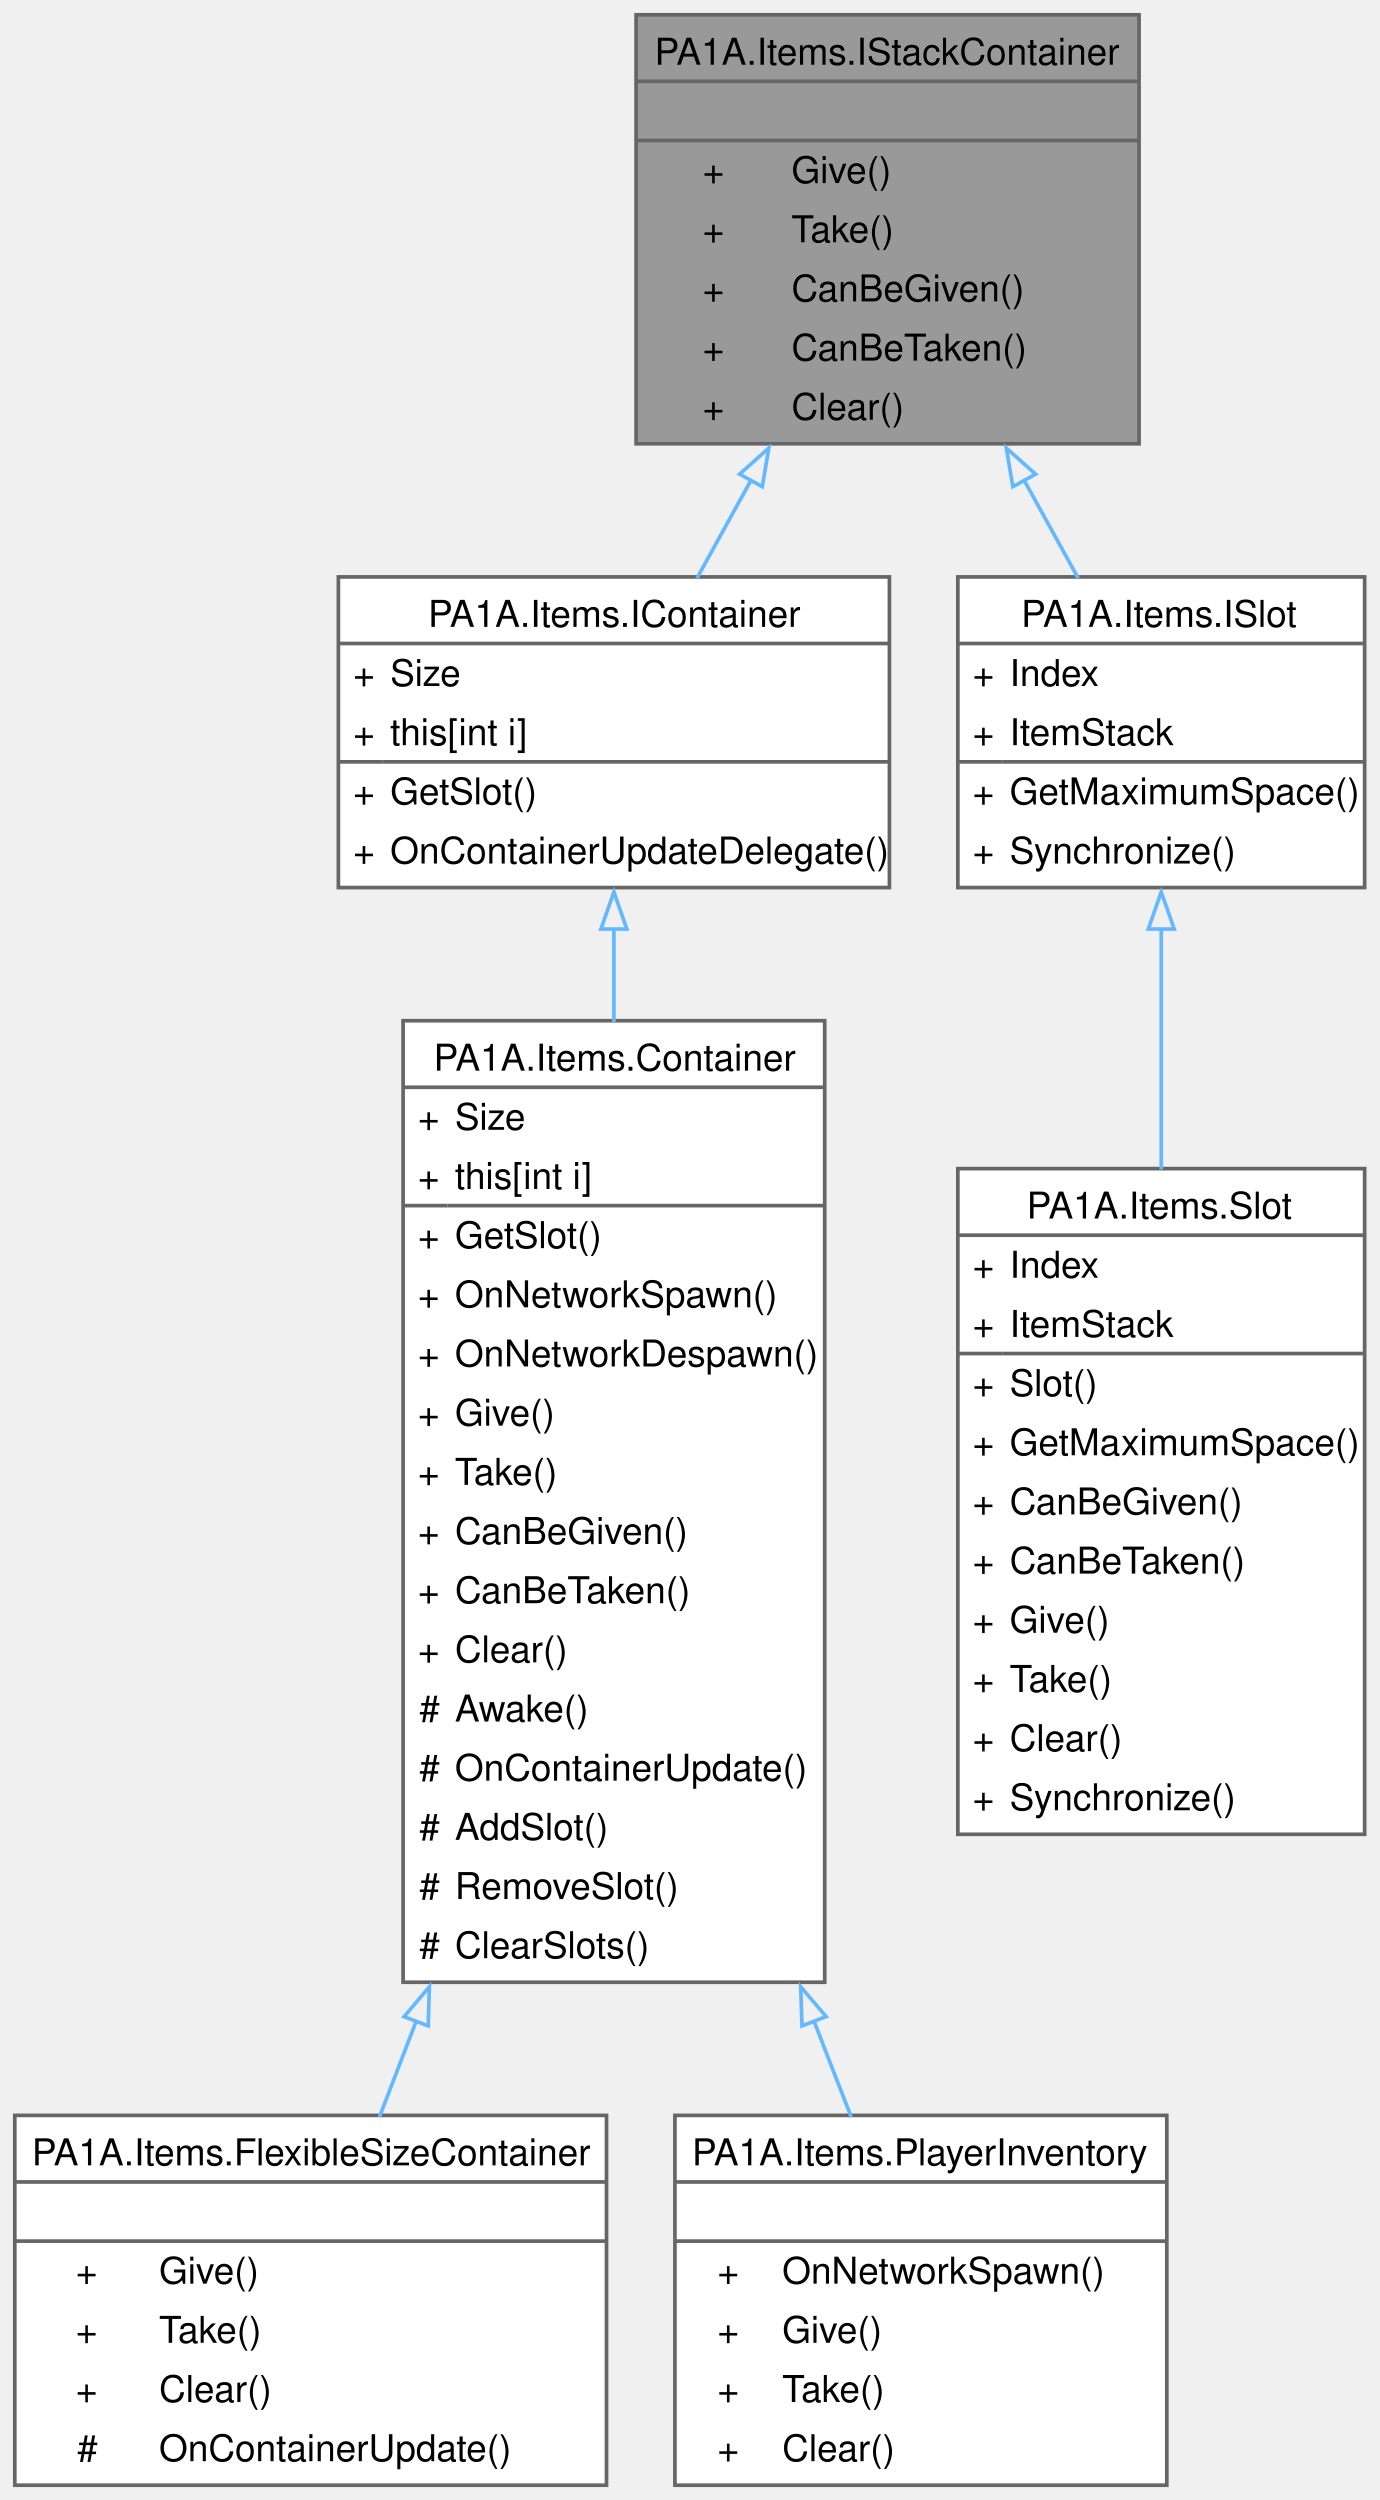
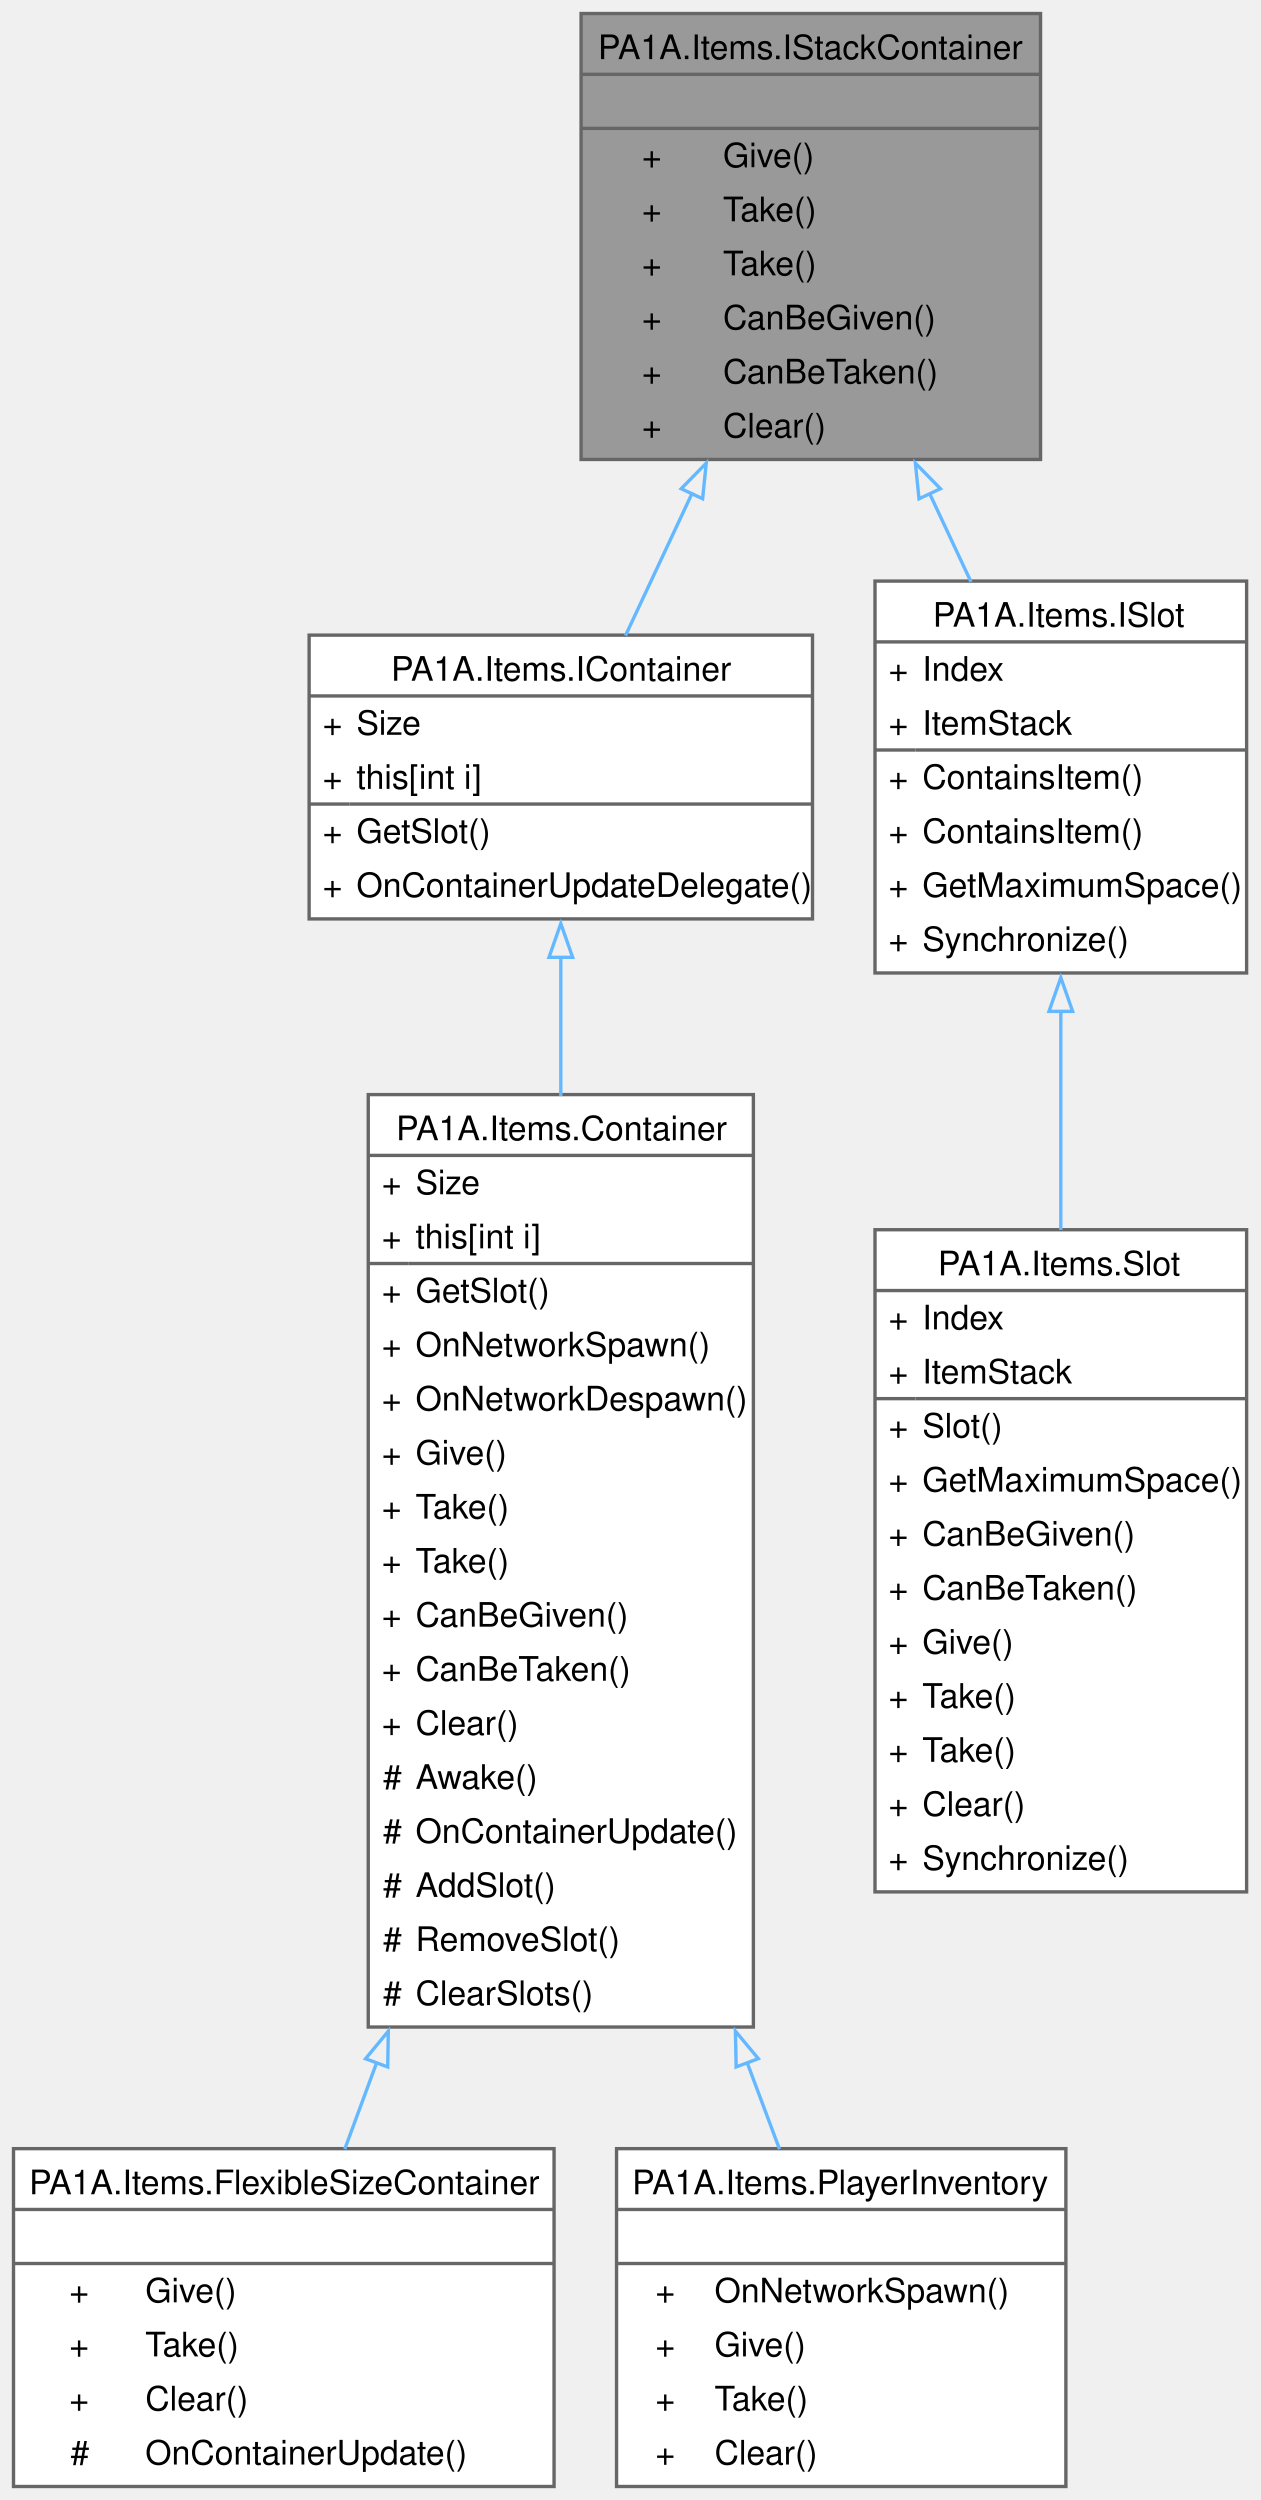
- <svg xmlns="http://www.w3.org/2000/svg" xmlns:xlink="http://www.w3.org/1999/xlink" width="373pt" height="676pt" viewBox="0.00 0.00 373.00 676.00">
-   <g id="graph0" class="graph" transform="scale(1 1) rotate(0) translate(4 672)">
+ <svg xmlns="http://www.w3.org/2000/svg" xmlns:xlink="http://www.w3.org/1999/xlink" width="373pt" height="740pt" viewBox="0.00 0.00 373.00 740.00">
+   <g id="graph0" class="graph" transform="scale(1 1) rotate(0) translate(4 736)">
    <g id="Node000001" class="node">
      <g id="a_Node000001">
        <a xlink:title=" ">
-           <polygon fill="#999999" stroke="none" points="304,-668 168,-668 168,-552 304,-552 304,-668" />
-           <text text-anchor="start" x="173" y="-654.5" font-family="Helvetica,sans-Serif" font-size="10.00">PA1A.Items.IStackContainer</text>
-           <text text-anchor="start" x="234.5" y="-638.5" font-family="Helvetica,sans-Serif" font-size="10.00"> </text>
+           <polygon fill="#999999" stroke="none" points="304,-732 168,-732 168,-600 304,-600 304,-732" />
+           <text text-anchor="start" x="173" y="-718.5" font-family="Helvetica,sans-Serif" font-size="10.00">PA1A.Items.IStackContainer</text>
+           <text text-anchor="start" x="234.5" y="-702.5" font-family="Helvetica,sans-Serif" font-size="10.00"> </text>
+           <text text-anchor="start" x="186" y="-686.5" font-family="Helvetica,sans-Serif" font-size="10.00">+</text>
+           <text text-anchor="start" x="210" y="-686.5" font-family="Helvetica,sans-Serif" font-size="10.00">Give()</text>
+           <text text-anchor="start" x="186" y="-670.5" font-family="Helvetica,sans-Serif" font-size="10.00">+</text>
+           <text text-anchor="start" x="210" y="-670.5" font-family="Helvetica,sans-Serif" font-size="10.00">Take()</text>
+           <text text-anchor="start" x="186" y="-654.5" font-family="Helvetica,sans-Serif" font-size="10.00">+</text>
+           <text text-anchor="start" x="210" y="-654.5" font-family="Helvetica,sans-Serif" font-size="10.00">Take()</text>
+           <text text-anchor="start" x="186" y="-638.5" font-family="Helvetica,sans-Serif" font-size="10.00">+</text>
+           <text text-anchor="start" x="210" y="-638.5" font-family="Helvetica,sans-Serif" font-size="10.00">CanBeGiven()</text>
          <text text-anchor="start" x="186" y="-622.5" font-family="Helvetica,sans-Serif" font-size="10.00">+</text>
-           <text text-anchor="start" x="210" y="-622.5" font-family="Helvetica,sans-Serif" font-size="10.00">Give()</text>
+           <text text-anchor="start" x="210" y="-622.5" font-family="Helvetica,sans-Serif" font-size="10.00">CanBeTaken()</text>
          <text text-anchor="start" x="186" y="-606.5" font-family="Helvetica,sans-Serif" font-size="10.00">+</text>
-           <text text-anchor="start" x="210" y="-606.5" font-family="Helvetica,sans-Serif" font-size="10.00">Take()</text>
-           <text text-anchor="start" x="186" y="-590.5" font-family="Helvetica,sans-Serif" font-size="10.00">+</text>
-           <text text-anchor="start" x="210" y="-590.5" font-family="Helvetica,sans-Serif" font-size="10.00">CanBeGiven()</text>
-           <text text-anchor="start" x="186" y="-574.5" font-family="Helvetica,sans-Serif" font-size="10.00">+</text>
-           <text text-anchor="start" x="210" y="-574.5" font-family="Helvetica,sans-Serif" font-size="10.00">CanBeTaken()</text>
-           <text text-anchor="start" x="186" y="-558.5" font-family="Helvetica,sans-Serif" font-size="10.00">+</text>
-           <text text-anchor="start" x="210" y="-558.5" font-family="Helvetica,sans-Serif" font-size="10.00">Clear()</text>
-           <polygon fill="#666666" stroke="#666666" points="168,-650 168,-650 304,-650 304,-650 168,-650" />
-           <polygon fill="#666666" stroke="#666666" points="168,-634 168,-634 304,-634 304,-634 168,-634" />
-           <polygon fill="none" stroke="#666666" points="168,-552 168,-668 304,-668 304,-552 168,-552" />
+           <text text-anchor="start" x="210" y="-606.5" font-family="Helvetica,sans-Serif" font-size="10.00">Clear()</text>
+           <polygon fill="#666666" stroke="#666666" points="168,-714 168,-714 304,-714 304,-714 168,-714" />
+           <polygon fill="#666666" stroke="#666666" points="168,-698 168,-698 304,-698 304,-698 168,-698" />
+           <polygon fill="none" stroke="#666666" points="168,-600 168,-732 304,-732 304,-600 168,-600" />
        </a>
      </g>
    </g>
    <g id="Node000002" class="node">
      <g id="a_Node000002">
        <a xlink:href="interface_p_a1_a_1_1_items_1_1_i_container.html" target="_top" xlink:title=" ">
-           <polygon fill="white" stroke="none" points="236.5,-516 87.5,-516 87.5,-432 236.5,-432 236.5,-516" />
-           <text text-anchor="start" x="111.75" y="-502.5" font-family="Helvetica,sans-Serif" font-size="10.00">PA1A.Items.IContainer</text>
+           <polygon fill="white" stroke="none" points="236.5,-548 87.5,-548 87.5,-464 236.5,-464 236.5,-548" />
+           <text text-anchor="start" x="111.75" y="-534.5" font-family="Helvetica,sans-Serif" font-size="10.00">PA1A.Items.IContainer</text>
+           <text text-anchor="start" x="91.5" y="-518.5" font-family="Helvetica,sans-Serif" font-size="10.00">+</text>
+           <text text-anchor="start" x="101.5" y="-518.5" font-family="Helvetica,sans-Serif" font-size="10.00">Size</text>
+           <text text-anchor="start" x="91.5" y="-502.5" font-family="Helvetica,sans-Serif" font-size="10.00">+</text>
+           <text text-anchor="start" x="101.5" y="-502.5" font-family="Helvetica,sans-Serif" font-size="10.00">this[int i]</text>
          <text text-anchor="start" x="91.5" y="-486.5" font-family="Helvetica,sans-Serif" font-size="10.00">+</text>
-           <text text-anchor="start" x="101.5" y="-486.5" font-family="Helvetica,sans-Serif" font-size="10.00">Size</text>
+           <text text-anchor="start" x="101.5" y="-486.5" font-family="Helvetica,sans-Serif" font-size="10.00">GetSlot()</text>
          <text text-anchor="start" x="91.5" y="-470.5" font-family="Helvetica,sans-Serif" font-size="10.00">+</text>
-           <text text-anchor="start" x="101.5" y="-470.5" font-family="Helvetica,sans-Serif" font-size="10.00">this[int i]</text>
-           <text text-anchor="start" x="91.5" y="-454.5" font-family="Helvetica,sans-Serif" font-size="10.00">+</text>
-           <text text-anchor="start" x="101.5" y="-454.5" font-family="Helvetica,sans-Serif" font-size="10.00">GetSlot()</text>
-           <text text-anchor="start" x="91.5" y="-438.5" font-family="Helvetica,sans-Serif" font-size="10.00">+</text>
-           <text text-anchor="start" x="101.5" y="-438.5" font-family="Helvetica,sans-Serif" font-size="10.00">OnContainerUpdateDelegate()</text>
-           <polygon fill="#666666" stroke="#666666" points="87.5,-498 87.5,-498 236.5,-498 236.5,-498 87.5,-498" />
-           <polygon fill="#666666" stroke="#666666" points="87.5,-466 87.5,-466 99.5,-466 99.5,-466 87.5,-466" />
-           <polygon fill="#666666" stroke="#666666" points="99.5,-466 99.5,-466 236.5,-466 236.5,-466 99.5,-466" />
-           <polygon fill="none" stroke="#666666" points="87.5,-432 87.5,-516 236.5,-516 236.5,-432 87.5,-432" />
+           <text text-anchor="start" x="101.5" y="-470.5" font-family="Helvetica,sans-Serif" font-size="10.00">OnContainerUpdateDelegate()</text>
+           <polygon fill="#666666" stroke="#666666" points="87.5,-530 87.5,-530 236.5,-530 236.5,-530 87.5,-530" />
+           <polygon fill="#666666" stroke="#666666" points="87.5,-498 87.5,-498 99.5,-498 99.5,-498 87.5,-498" />
+           <polygon fill="#666666" stroke="#666666" points="99.5,-498 99.5,-498 236.5,-498 236.5,-498 99.5,-498" />
+           <polygon fill="none" stroke="#666666" points="87.5,-464 87.5,-548 236.5,-548 236.5,-464 87.5,-464" />
        </a>
      </g>
    </g>
    <g id="edge1_Node000001_Node000002" class="edge">
      <g id="a_edge1_Node000001_Node000002">
        <a xlink:title=" ">
-           <path fill="none" stroke="#63b8ff" d="M199.18,-542.33C194.15,-533.22 189.12,-524.11 184.46,-515.66" />
-           <polygon fill="none" stroke="#63b8ff" points="195.99,-543.79 203.89,-550.85 202.12,-540.4 195.99,-543.79" />
+           <path fill="none" stroke="#63b8ff" d="M200.98,-590.23C194.14,-575.63 187.22,-560.84 181.14,-547.86" />
+           <polygon fill="none" stroke="#63b8ff" points="197.63,-591.34 205.05,-598.91 203.97,-588.37 197.63,-591.34" />
        </a>
      </g>
    </g>
    <g id="Node000006" class="node">
      <g id="a_Node000006">
        <a xlink:href="interface_p_a1_a_1_1_items_1_1_i_slot.html" target="_top" xlink:title="Represents a ISlot that contains a single Sacados.ItemStack">
-           <polygon fill="white" stroke="none" points="365,-516 255,-516 255,-432 365,-432 365,-516" />
-           <text text-anchor="start" x="272.12" y="-502.5" font-family="Helvetica,sans-Serif" font-size="10.00">PA1A.Items.ISlot</text>
+           <polygon fill="white" stroke="none" points="365,-564 255,-564 255,-448 365,-448 365,-564" />
+           <text text-anchor="start" x="272.12" y="-550.5" font-family="Helvetica,sans-Serif" font-size="10.00">PA1A.Items.ISlot</text>
+           <text text-anchor="start" x="259" y="-534.5" font-family="Helvetica,sans-Serif" font-size="10.00">+</text>
+           <text text-anchor="start" x="269" y="-534.5" font-family="Helvetica,sans-Serif" font-size="10.00">Index</text>
+           <text text-anchor="start" x="259" y="-518.5" font-family="Helvetica,sans-Serif" font-size="10.00">+</text>
+           <text text-anchor="start" x="269" y="-518.5" font-family="Helvetica,sans-Serif" font-size="10.00">ItemStack</text>
+           <text text-anchor="start" x="259" y="-502.5" font-family="Helvetica,sans-Serif" font-size="10.00">+</text>
+           <text text-anchor="start" x="269" y="-502.5" font-family="Helvetica,sans-Serif" font-size="10.00">ContainsItem()</text>
          <text text-anchor="start" x="259" y="-486.5" font-family="Helvetica,sans-Serif" font-size="10.00">+</text>
-           <text text-anchor="start" x="269" y="-486.5" font-family="Helvetica,sans-Serif" font-size="10.00">Index</text>
+           <text text-anchor="start" x="269" y="-486.5" font-family="Helvetica,sans-Serif" font-size="10.00">ContainsItem()</text>
          <text text-anchor="start" x="259" y="-470.5" font-family="Helvetica,sans-Serif" font-size="10.00">+</text>
-           <text text-anchor="start" x="269" y="-470.5" font-family="Helvetica,sans-Serif" font-size="10.00">ItemStack</text>
+           <text text-anchor="start" x="269" y="-470.5" font-family="Helvetica,sans-Serif" font-size="10.00">GetMaximumSpace()</text>
          <text text-anchor="start" x="259" y="-454.5" font-family="Helvetica,sans-Serif" font-size="10.00">+</text>
-           <text text-anchor="start" x="269" y="-454.5" font-family="Helvetica,sans-Serif" font-size="10.00">GetMaximumSpace()</text>
-           <text text-anchor="start" x="259" y="-438.5" font-family="Helvetica,sans-Serif" font-size="10.00">+</text>
-           <text text-anchor="start" x="269" y="-438.5" font-family="Helvetica,sans-Serif" font-size="10.00">Synchronize()</text>
-           <polygon fill="#666666" stroke="#666666" points="255,-498 255,-498 365,-498 365,-498 255,-498" />
-           <polygon fill="#666666" stroke="#666666" points="255,-466 255,-466 267,-466 267,-466 255,-466" />
-           <polygon fill="#666666" stroke="#666666" points="267,-466 267,-466 365,-466 365,-466 267,-466" />
-           <polygon fill="none" stroke="#666666" points="255,-432 255,-516 365,-516 365,-432 255,-432" />
+           <text text-anchor="start" x="269" y="-454.5" font-family="Helvetica,sans-Serif" font-size="10.00">Synchronize()</text>
+           <polygon fill="#666666" stroke="#666666" points="255,-546 255,-546 365,-546 365,-546 255,-546" />
+           <polygon fill="#666666" stroke="#666666" points="255,-514 255,-514 267,-514 267,-514 255,-514" />
+           <polygon fill="#666666" stroke="#666666" points="267,-514 267,-514 365,-514 365,-514 267,-514" />
+           <polygon fill="none" stroke="#666666" points="255,-448 255,-564 365,-564 365,-448 255,-448" />
        </a>
      </g>
    </g>
    <g id="edge5_Node000001_Node000006" class="edge">
      <g id="a_edge5_Node000001_Node000006">
        <a xlink:title=" ">
-           <path fill="none" stroke="#63b8ff" d="M272.82,-542.33C277.85,-533.22 282.88,-524.11 287.54,-515.66" />
-           <polygon fill="none" stroke="#63b8ff" points="269.88,-540.4 268.11,-550.85 276.01,-543.79 269.88,-540.4" />
+           <path fill="none" stroke="#63b8ff" d="M271.13,-589.99C275.26,-581.17 279.42,-572.28 283.41,-563.77" />
+           <polygon fill="none" stroke="#63b8ff" points="268.03,-588.37 266.95,-598.91 274.37,-591.34 268.03,-588.37" />
        </a>
      </g>
    </g>
    <g id="Node000003" class="node">
      <g id="a_Node000003">
        <a xlink:href="class_p_a1_a_1_1_items_1_1_container.html" target="_top" xlink:title=" ">
-           <polygon fill="white" stroke="none" points="219,-396 105,-396 105,-136 219,-136 219,-396" />
-           <text text-anchor="start" x="113.25" y="-382.5" font-family="Helvetica,sans-Serif" font-size="10.00">PA1A.Items.Container</text>
+           <polygon fill="white" stroke="none" points="219,-412 105,-412 105,-136 219,-136 219,-412" />
+           <text text-anchor="start" x="113.25" y="-398.5" font-family="Helvetica,sans-Serif" font-size="10.00">PA1A.Items.Container</text>
+           <text text-anchor="start" x="109" y="-382.5" font-family="Helvetica,sans-Serif" font-size="10.00">+</text>
+           <text text-anchor="start" x="119" y="-382.5" font-family="Helvetica,sans-Serif" font-size="10.00">Size</text>
          <text text-anchor="start" x="109" y="-366.5" font-family="Helvetica,sans-Serif" font-size="10.00">+</text>
-           <text text-anchor="start" x="119" y="-366.5" font-family="Helvetica,sans-Serif" font-size="10.00">Size</text>
+           <text text-anchor="start" x="119" y="-366.5" font-family="Helvetica,sans-Serif" font-size="10.00">this[int i]</text>
          <text text-anchor="start" x="109" y="-350.5" font-family="Helvetica,sans-Serif" font-size="10.00">+</text>
-           <text text-anchor="start" x="119" y="-350.5" font-family="Helvetica,sans-Serif" font-size="10.00">this[int i]</text>
+           <text text-anchor="start" x="119" y="-350.5" font-family="Helvetica,sans-Serif" font-size="10.00">GetSlot()</text>
          <text text-anchor="start" x="109" y="-334.5" font-family="Helvetica,sans-Serif" font-size="10.00">+</text>
-           <text text-anchor="start" x="119" y="-334.5" font-family="Helvetica,sans-Serif" font-size="10.00">GetSlot()</text>
+           <text text-anchor="start" x="119" y="-334.5" font-family="Helvetica,sans-Serif" font-size="10.00">OnNetworkSpawn()</text>
          <text text-anchor="start" x="109" y="-318.5" font-family="Helvetica,sans-Serif" font-size="10.00">+</text>
-           <text text-anchor="start" x="119" y="-318.5" font-family="Helvetica,sans-Serif" font-size="10.00">OnNetworkSpawn()</text>
+           <text text-anchor="start" x="119" y="-318.5" font-family="Helvetica,sans-Serif" font-size="10.00">OnNetworkDespawn()</text>
          <text text-anchor="start" x="109" y="-302.5" font-family="Helvetica,sans-Serif" font-size="10.00">+</text>
-           <text text-anchor="start" x="119" y="-302.5" font-family="Helvetica,sans-Serif" font-size="10.00">OnNetworkDespawn()</text>
+           <text text-anchor="start" x="119" y="-302.5" font-family="Helvetica,sans-Serif" font-size="10.00">Give()</text>
          <text text-anchor="start" x="109" y="-286.5" font-family="Helvetica,sans-Serif" font-size="10.00">+</text>
-           <text text-anchor="start" x="119" y="-286.5" font-family="Helvetica,sans-Serif" font-size="10.00">Give()</text>
+           <text text-anchor="start" x="119" y="-286.5" font-family="Helvetica,sans-Serif" font-size="10.00">Take()</text>
          <text text-anchor="start" x="109" y="-270.5" font-family="Helvetica,sans-Serif" font-size="10.00">+</text>
          <text text-anchor="start" x="119" y="-270.5" font-family="Helvetica,sans-Serif" font-size="10.00">Take()</text>
          <text text-anchor="start" x="109" y="-254.5" font-family="Helvetica,sans-Serif" font-size="10.00">+</text>
          <text text-anchor="start" x="119" y="-254.5" font-family="Helvetica,sans-Serif" font-size="10.00">CanBeGiven()</text>
          <text text-anchor="start" x="109" y="-238.5" font-family="Helvetica,sans-Serif" font-size="10.00">+</text>
          <text text-anchor="start" x="119" y="-238.5" font-family="Helvetica,sans-Serif" font-size="10.00">CanBeTaken()</text>
          <text text-anchor="start" x="109" y="-222.5" font-family="Helvetica,sans-Serif" font-size="10.00">+</text>
          <text text-anchor="start" x="119" y="-222.5" font-family="Helvetica,sans-Serif" font-size="10.00">Clear()</text>
          <text text-anchor="start" x="109.38" y="-206.5" font-family="Helvetica,sans-Serif" font-size="10.00">#</text>
          <text text-anchor="start" x="119" y="-206.5" font-family="Helvetica,sans-Serif" font-size="10.00">Awake()</text>
          <text text-anchor="start" x="109.38" y="-190.5" font-family="Helvetica,sans-Serif" font-size="10.00">#</text>
          <text text-anchor="start" x="119" y="-190.5" font-family="Helvetica,sans-Serif" font-size="10.00">OnContainerUpdate()</text>
          <text text-anchor="start" x="109.38" y="-174.5" font-family="Helvetica,sans-Serif" font-size="10.00">#</text>
          <text text-anchor="start" x="119" y="-174.5" font-family="Helvetica,sans-Serif" font-size="10.00">AddSlot()</text>
          <text text-anchor="start" x="109.38" y="-158.5" font-family="Helvetica,sans-Serif" font-size="10.00">#</text>
          <text text-anchor="start" x="119" y="-158.5" font-family="Helvetica,sans-Serif" font-size="10.00">RemoveSlot()</text>
          <text text-anchor="start" x="109.38" y="-142.5" font-family="Helvetica,sans-Serif" font-size="10.00">#</text>
          <text text-anchor="start" x="119" y="-142.5" font-family="Helvetica,sans-Serif" font-size="10.00">ClearSlots()</text>
-           <polygon fill="#666666" stroke="#666666" points="105,-378 105,-378 219,-378 219,-378 105,-378" />
-           <polygon fill="#666666" stroke="#666666" points="105,-346 105,-346 117,-346 117,-346 105,-346" />
-           <polygon fill="#666666" stroke="#666666" points="117,-346 117,-346 219,-346 219,-346 117,-346" />
-           <polygon fill="none" stroke="#666666" points="105,-136 105,-396 219,-396 219,-136 105,-136" />
+           <polygon fill="#666666" stroke="#666666" points="105,-394 105,-394 219,-394 219,-394 105,-394" />
+           <polygon fill="#666666" stroke="#666666" points="105,-362 105,-362 117,-362 117,-362 105,-362" />
+           <polygon fill="#666666" stroke="#666666" points="117,-362 117,-362 219,-362 219,-362 117,-362" />
+           <polygon fill="none" stroke="#666666" points="105,-136 105,-412 219,-412 219,-136 105,-136" />
        </a>
      </g>
    </g>
    <g id="edge2_Node000002_Node000003" class="edge">
      <g id="a_edge2_Node000002_Node000003">
        <a xlink:title=" ">
-           <path fill="none" stroke="#63b8ff" d="M162,-420.99C162,-412.98 162,-404.42 162,-395.59" />
-           <polygon fill="none" stroke="#63b8ff" points="158.5,-420.79 162,-430.79 165.5,-420.79 158.5,-420.79" />
+           <path fill="none" stroke="#63b8ff" d="M162,-452.97C162,-440.31 162,-426.18 162,-411.58" />
+           <polygon fill="none" stroke="#63b8ff" points="158.5,-452.63 162,-462.63 165.5,-452.63 158.5,-452.63" />
        </a>
      </g>
    </g>
    <g id="Node000004" class="node">
      <g id="a_Node000004">
        <a xlink:href="class_p_a1_a_1_1_items_1_1_flexible_size_container.html" target="_top" xlink:title=" ">
          <polygon fill="white" stroke="none" points="160,-100 0,-100 0,0 160,0 160,-100" />
          <text text-anchor="start" x="4.62" y="-86.5" font-family="Helvetica,sans-Serif" font-size="10.00">PA1A.Items.FlexibleSizeContainer</text>
          <text text-anchor="start" x="78.5" y="-70.5" font-family="Helvetica,sans-Serif" font-size="10.00"> </text>
          <text text-anchor="start" x="16.5" y="-54.5" font-family="Helvetica,sans-Serif" font-size="10.00">+</text>
          <text text-anchor="start" x="39" y="-54.5" font-family="Helvetica,sans-Serif" font-size="10.00">Give()</text>
          <text text-anchor="start" x="16.5" y="-38.5" font-family="Helvetica,sans-Serif" font-size="10.00">+</text>
          <text text-anchor="start" x="39" y="-38.5" font-family="Helvetica,sans-Serif" font-size="10.00">Take()</text>
          <text text-anchor="start" x="16.5" y="-22.5" font-family="Helvetica,sans-Serif" font-size="10.00">+</text>
          <text text-anchor="start" x="39" y="-22.5" font-family="Helvetica,sans-Serif" font-size="10.00">Clear()</text>
          <text text-anchor="start" x="16.88" y="-6.5" font-family="Helvetica,sans-Serif" font-size="10.00">#</text>
          <text text-anchor="start" x="39" y="-6.5" font-family="Helvetica,sans-Serif" font-size="10.00">OnContainerUpdate()</text>
          <polygon fill="#666666" stroke="#666666" points="0,-82 0,-82 160,-82 160,-82 0,-82" />
          <polygon fill="#666666" stroke="#666666" points="0,-66 0,-66 160,-66 160,-66 0,-66" />
          <polygon fill="none" stroke="#666666" points="0,0 0,-100 160,-100 160,0 0,0" />
        </a>
      </g>
    </g>
    <g id="edge3_Node000003_Node000004" class="edge">
      <g id="a_edge3_Node000003_Node000004">
        <a xlink:title=" ">
-           <path fill="none" stroke="#63b8ff" d="M108.63,-125.71C105.11,-116.54 101.73,-107.72 98.6,-99.55" />
-           <polygon fill="none" stroke="#63b8ff" points="105.26,-126.69 112.1,-134.78 111.79,-124.19 105.26,-126.69" />
+           <path fill="none" stroke="#63b8ff" d="M107.51,-125.49C104.19,-116.49 101,-107.86 98.05,-99.86" />
+           <polygon fill="none" stroke="#63b8ff" points="104.2,-126.61 110.94,-134.78 110.76,-124.18 104.2,-126.61" />
        </a>
      </g>
    </g>
    <g id="Node000005" class="node">
      <g id="a_Node000005">
        <a xlink:href="class_p_a1_a_1_1_items_1_1_player_inventory.html" target="_top" xlink:title="Fixed size IContainer with fixed number of ISlot">
          <polygon fill="white" stroke="none" points="311.5,-100 178.5,-100 178.5,0 311.5,0 311.5,-100" />
          <text text-anchor="start" x="183.12" y="-86.5" font-family="Helvetica,sans-Serif" font-size="10.00">PA1A.Items.PlayerInventory</text>
          <text text-anchor="start" x="243.5" y="-70.5" font-family="Helvetica,sans-Serif" font-size="10.00"> </text>
          <text text-anchor="start" x="190" y="-54.5" font-family="Helvetica,sans-Serif" font-size="10.00">+</text>
          <text text-anchor="start" x="207.5" y="-54.5" font-family="Helvetica,sans-Serif" font-size="10.00">OnNetworkSpawn()</text>
          <text text-anchor="start" x="190" y="-38.5" font-family="Helvetica,sans-Serif" font-size="10.00">+</text>
          <text text-anchor="start" x="207.5" y="-38.5" font-family="Helvetica,sans-Serif" font-size="10.00">Give()</text>
          <text text-anchor="start" x="190" y="-22.5" font-family="Helvetica,sans-Serif" font-size="10.00">+</text>
          <text text-anchor="start" x="207.5" y="-22.5" font-family="Helvetica,sans-Serif" font-size="10.00">Take()</text>
          <text text-anchor="start" x="190" y="-6.5" font-family="Helvetica,sans-Serif" font-size="10.00">+</text>
          <text text-anchor="start" x="207.5" y="-6.5" font-family="Helvetica,sans-Serif" font-size="10.00">Clear()</text>
          <polygon fill="#666666" stroke="#666666" points="178.5,-82 178.5,-82 311.5,-82 311.5,-82 178.5,-82" />
          <polygon fill="#666666" stroke="#666666" points="178.5,-66 178.5,-66 311.5,-66 311.5,-66 178.5,-66" />
          <polygon fill="none" stroke="#666666" points="178.5,0 178.5,-100 311.5,-100 311.5,0 178.5,0" />
        </a>
      </g>
    </g>
    <g id="edge4_Node000003_Node000005" class="edge">
      <g id="a_edge4_Node000003_Node000005">
        <a xlink:title=" ">
-           <path fill="none" stroke="#63b8ff" d="M216.02,-125.71C219.58,-116.54 223,-107.72 226.17,-99.55" />
-           <polygon fill="none" stroke="#63b8ff" points="212.86,-124.19 212.51,-134.78 219.38,-126.72 212.86,-124.19" />
+           <path fill="none" stroke="#63b8ff" d="M217.15,-125.49C220.51,-116.49 223.74,-107.86 226.73,-99.86" />
+           <polygon fill="none" stroke="#63b8ff" points="213.9,-124.19 213.68,-134.78 220.46,-126.64 213.9,-124.19" />
        </a>
      </g>
    </g>
    <g id="Node000007" class="node">
      <g id="a_Node000007">
        <a xlink:href="class_p_a1_a_1_1_items_1_1_slot.html" target="_top" xlink:title="Basic implementation of ISlot">
-           <polygon fill="white" stroke="none" points="365,-356 255,-356 255,-176 365,-176 365,-356" />
-           <text text-anchor="start" x="273.62" y="-342.5" font-family="Helvetica,sans-Serif" font-size="10.00">PA1A.Items.Slot</text>
+           <polygon fill="white" stroke="none" points="365,-372 255,-372 255,-176 365,-176 365,-372" />
+           <text text-anchor="start" x="273.62" y="-358.5" font-family="Helvetica,sans-Serif" font-size="10.00">PA1A.Items.Slot</text>
+           <text text-anchor="start" x="259" y="-342.5" font-family="Helvetica,sans-Serif" font-size="10.00">+</text>
+           <text text-anchor="start" x="269" y="-342.5" font-family="Helvetica,sans-Serif" font-size="10.00">Index</text>
          <text text-anchor="start" x="259" y="-326.5" font-family="Helvetica,sans-Serif" font-size="10.00">+</text>
-           <text text-anchor="start" x="269" y="-326.5" font-family="Helvetica,sans-Serif" font-size="10.00">Index</text>
+           <text text-anchor="start" x="269" y="-326.5" font-family="Helvetica,sans-Serif" font-size="10.00">ItemStack</text>
          <text text-anchor="start" x="259" y="-310.5" font-family="Helvetica,sans-Serif" font-size="10.00">+</text>
-           <text text-anchor="start" x="269" y="-310.5" font-family="Helvetica,sans-Serif" font-size="10.00">ItemStack</text>
+           <text text-anchor="start" x="269" y="-310.5" font-family="Helvetica,sans-Serif" font-size="10.00">Slot()</text>
          <text text-anchor="start" x="259" y="-294.5" font-family="Helvetica,sans-Serif" font-size="10.00">+</text>
-           <text text-anchor="start" x="269" y="-294.5" font-family="Helvetica,sans-Serif" font-size="10.00">Slot()</text>
+           <text text-anchor="start" x="269" y="-294.5" font-family="Helvetica,sans-Serif" font-size="10.00">GetMaximumSpace()</text>
          <text text-anchor="start" x="259" y="-278.5" font-family="Helvetica,sans-Serif" font-size="10.00">+</text>
-           <text text-anchor="start" x="269" y="-278.5" font-family="Helvetica,sans-Serif" font-size="10.00">GetMaximumSpace()</text>
+           <text text-anchor="start" x="269" y="-278.5" font-family="Helvetica,sans-Serif" font-size="10.00">CanBeGiven()</text>
          <text text-anchor="start" x="259" y="-262.5" font-family="Helvetica,sans-Serif" font-size="10.00">+</text>
-           <text text-anchor="start" x="269" y="-262.5" font-family="Helvetica,sans-Serif" font-size="10.00">CanBeGiven()</text>
+           <text text-anchor="start" x="269" y="-262.5" font-family="Helvetica,sans-Serif" font-size="10.00">CanBeTaken()</text>
          <text text-anchor="start" x="259" y="-246.5" font-family="Helvetica,sans-Serif" font-size="10.00">+</text>
-           <text text-anchor="start" x="269" y="-246.5" font-family="Helvetica,sans-Serif" font-size="10.00">CanBeTaken()</text>
+           <text text-anchor="start" x="269" y="-246.5" font-family="Helvetica,sans-Serif" font-size="10.00">Give()</text>
          <text text-anchor="start" x="259" y="-230.5" font-family="Helvetica,sans-Serif" font-size="10.00">+</text>
-           <text text-anchor="start" x="269" y="-230.5" font-family="Helvetica,sans-Serif" font-size="10.00">Give()</text>
+           <text text-anchor="start" x="269" y="-230.5" font-family="Helvetica,sans-Serif" font-size="10.00">Take()</text>
          <text text-anchor="start" x="259" y="-214.5" font-family="Helvetica,sans-Serif" font-size="10.00">+</text>
          <text text-anchor="start" x="269" y="-214.5" font-family="Helvetica,sans-Serif" font-size="10.00">Take()</text>
          <text text-anchor="start" x="259" y="-198.5" font-family="Helvetica,sans-Serif" font-size="10.00">+</text>
          <text text-anchor="start" x="269" y="-198.5" font-family="Helvetica,sans-Serif" font-size="10.00">Clear()</text>
          <text text-anchor="start" x="259" y="-182.5" font-family="Helvetica,sans-Serif" font-size="10.00">+</text>
          <text text-anchor="start" x="269" y="-182.5" font-family="Helvetica,sans-Serif" font-size="10.00">Synchronize()</text>
-           <polygon fill="#666666" stroke="#666666" points="255,-338 255,-338 365,-338 365,-338 255,-338" />
-           <polygon fill="#666666" stroke="#666666" points="255,-306 255,-306 267,-306 267,-306 255,-306" />
-           <polygon fill="#666666" stroke="#666666" points="267,-306 267,-306 365,-306 365,-306 267,-306" />
-           <polygon fill="none" stroke="#666666" points="255,-176 255,-356 365,-356 365,-176 255,-176" />
+           <polygon fill="#666666" stroke="#666666" points="255,-354 255,-354 365,-354 365,-354 255,-354" />
+           <polygon fill="#666666" stroke="#666666" points="255,-322 255,-322 267,-322 267,-322 255,-322" />
+           <polygon fill="#666666" stroke="#666666" points="267,-322 267,-322 365,-322 365,-322 267,-322" />
+           <polygon fill="none" stroke="#666666" points="255,-176 255,-372 365,-372 365,-176 255,-176" />
        </a>
      </g>
    </g>
    <g id="edge6_Node000006_Node000007" class="edge">
      <g id="a_edge6_Node000006_Node000007">
        <a xlink:title=" ">
-           <path fill="none" stroke="#63b8ff" d="M310,-421.05C310,-401.23 310,-378.04 310,-355.75" />
-           <polygon fill="none" stroke="#63b8ff" points="306.5,-420.79 310,-430.79 313.5,-420.79 306.5,-420.79" />
+           <path fill="none" stroke="#63b8ff" d="M310,-436.79C310,-416.44 310,-393.74 310,-371.93" />
+           <polygon fill="none" stroke="#63b8ff" points="306.5,-436.63 310,-446.63 313.5,-436.63 306.5,-436.63" />
        </a>
      </g>
    </g>
  </g>
</svg>
